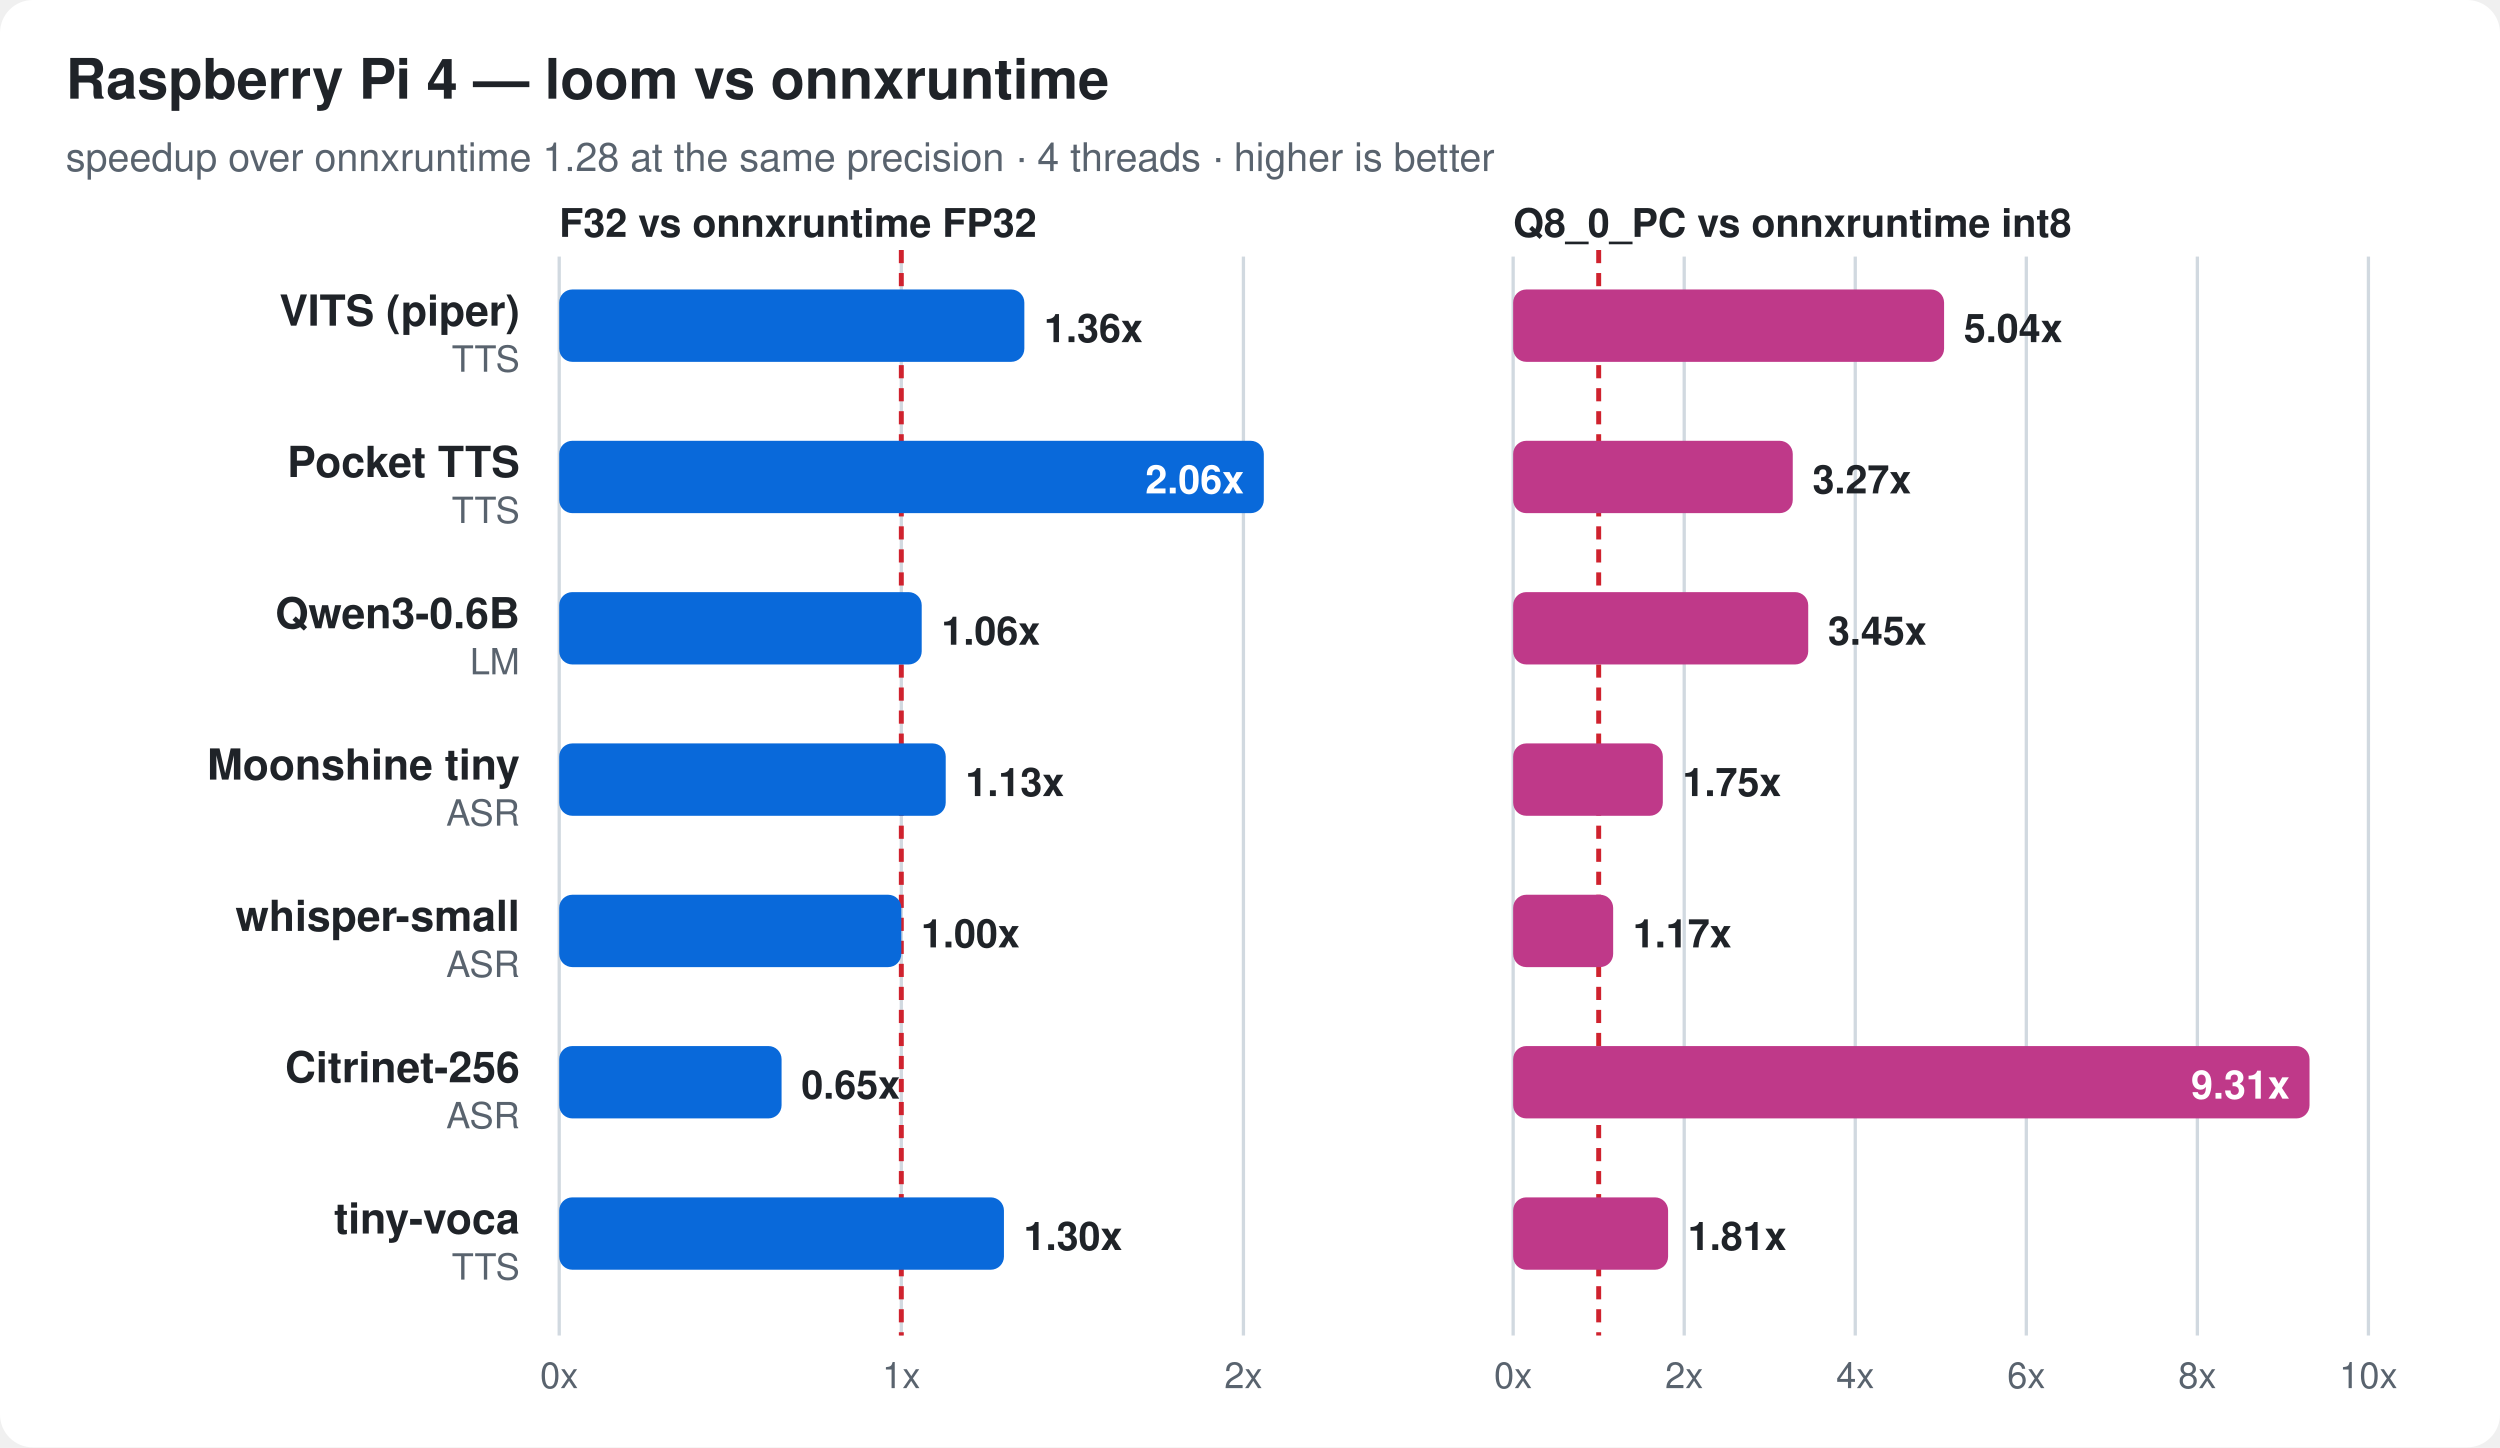
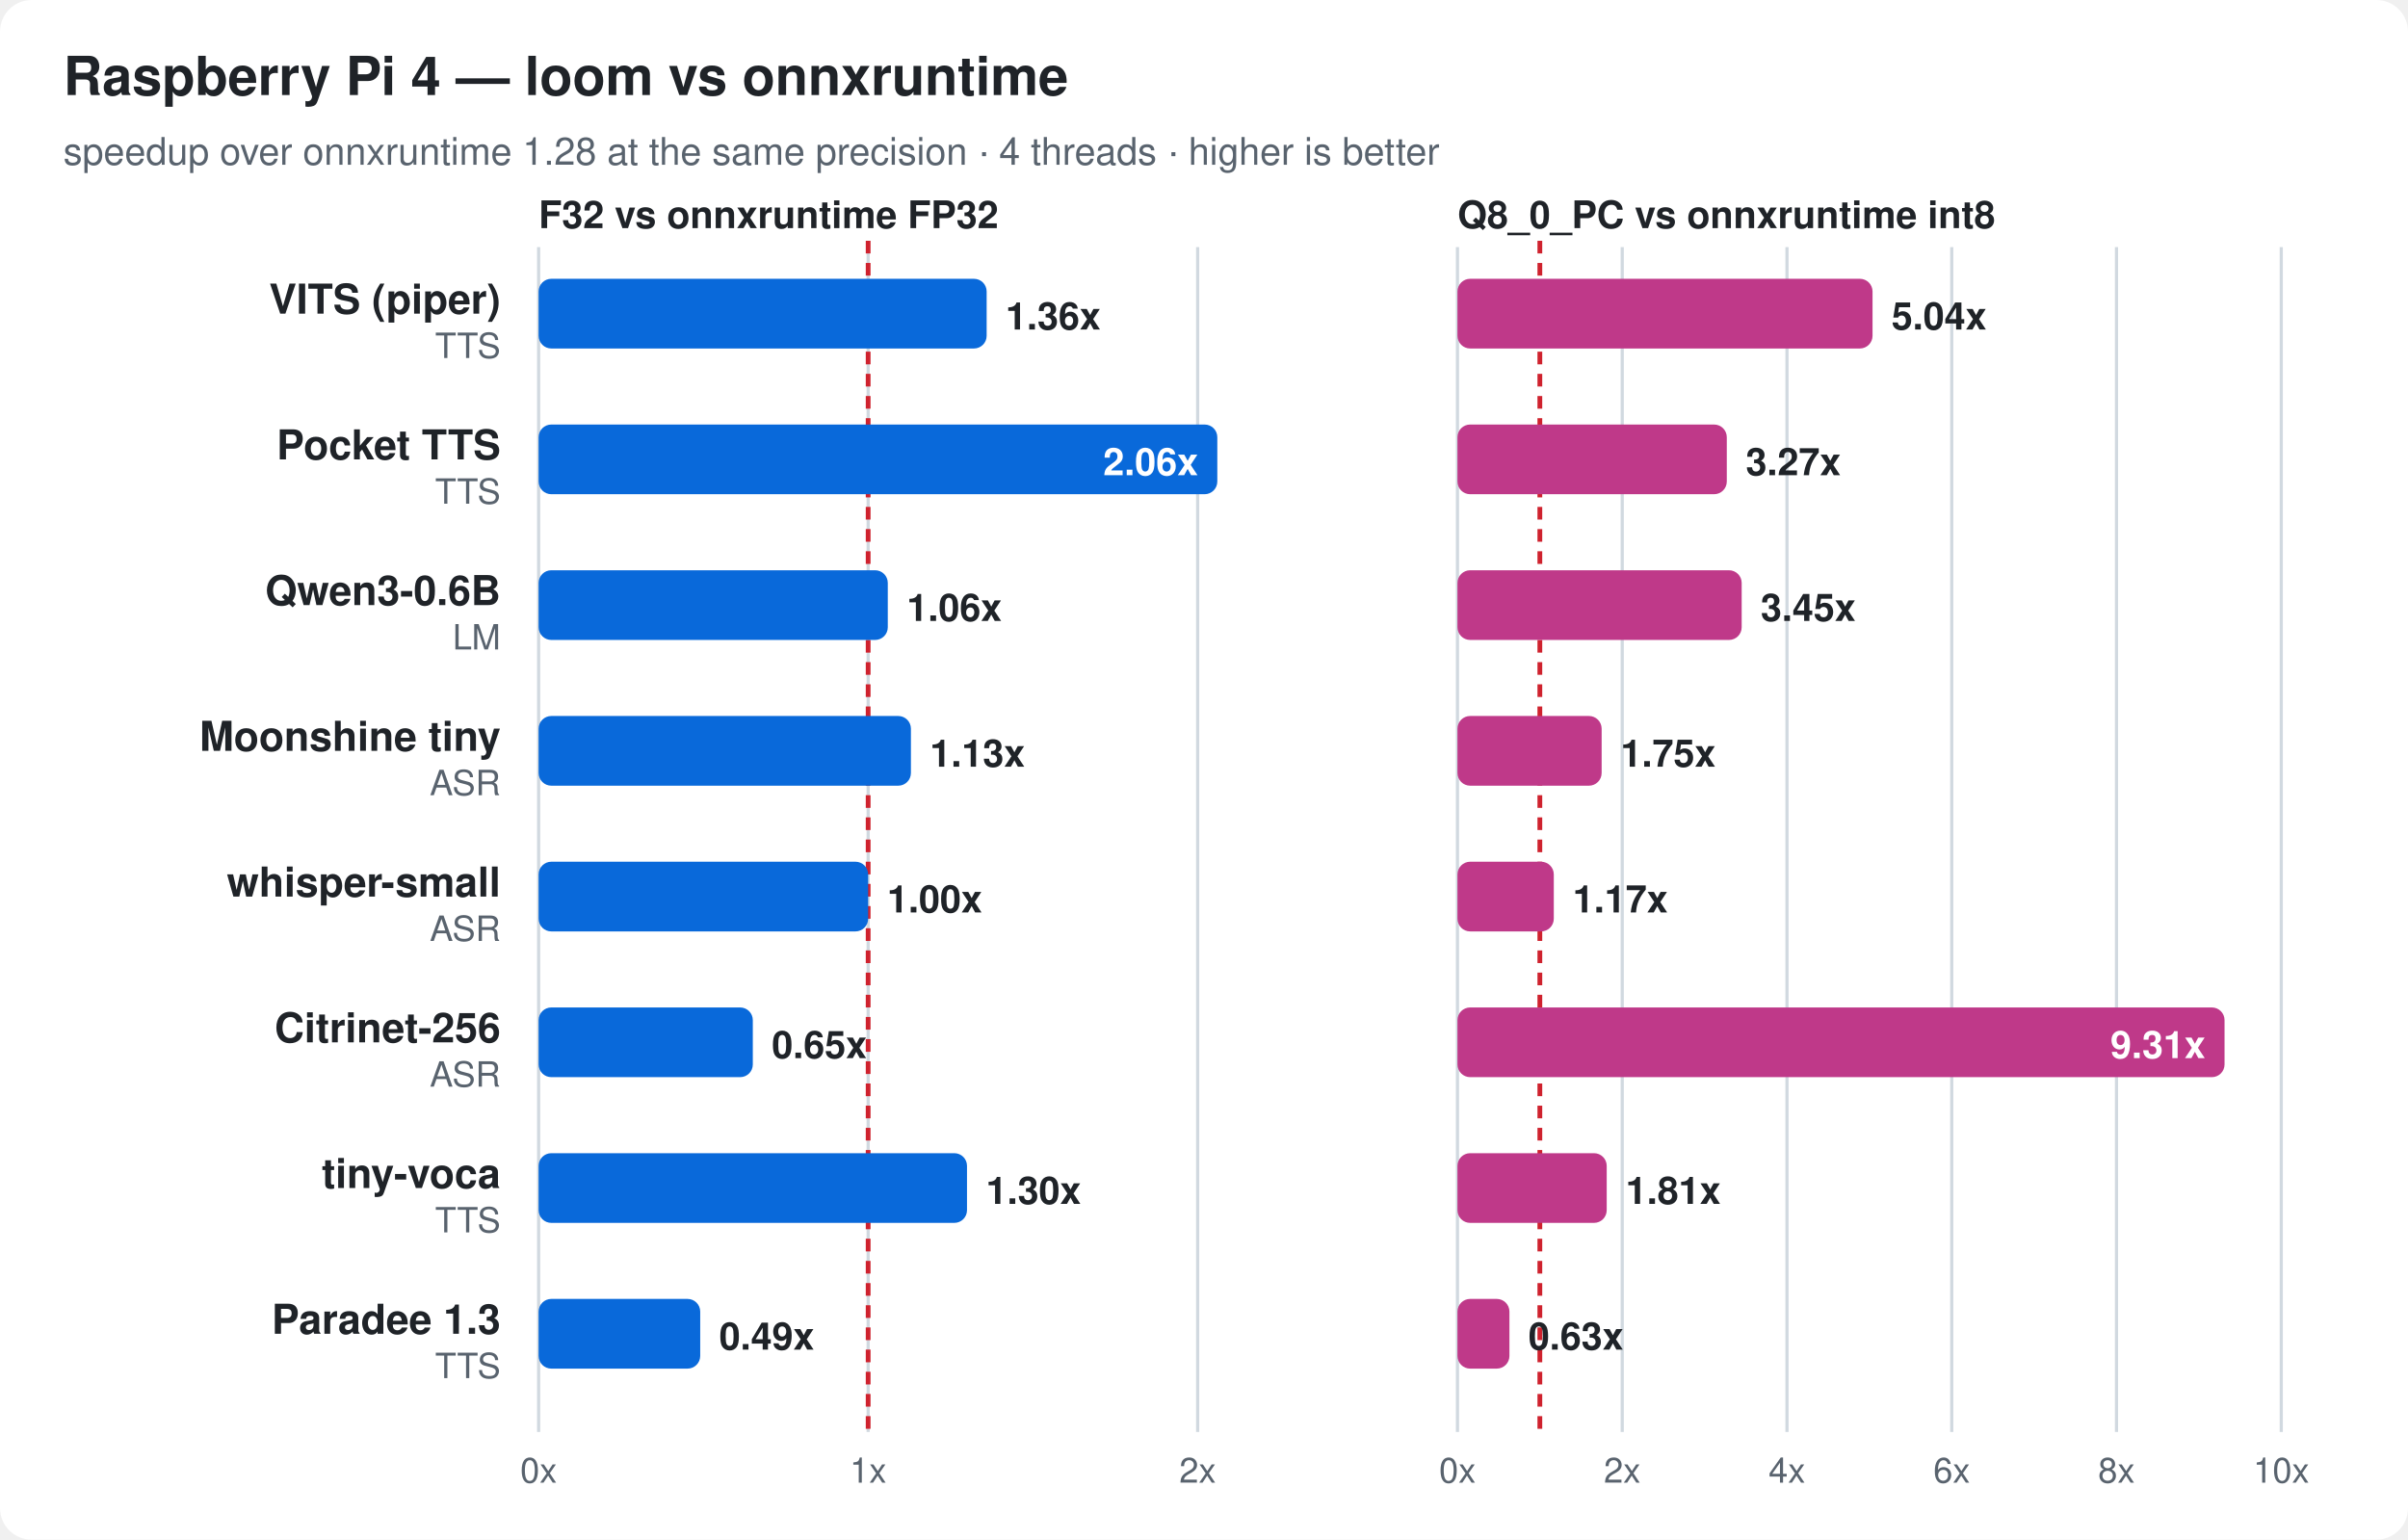
- <svg xmlns="http://www.w3.org/2000/svg" width="760" height="440" viewBox="0 0 760 440">
-   <rect width="760" height="440" rx="10" fill="#ffffff" />
+ <svg xmlns="http://www.w3.org/2000/svg" width="760" height="486" viewBox="0 0 760 486">
+   <rect width="760" height="486" rx="10" fill="#ffffff" />
  <text x="20.0" y="30.0" fill="#1f2328" font-size="17" text-anchor="start" font-weight="600" font-family="-apple-system,BlinkMacSystemFont,'Segoe UI',Helvetica,Arial,sans-serif">Raspberry Pi 4 — loom vs onnxruntime</text>
  <text x="20.0" y="52.0" fill="#59636e" font-size="12" text-anchor="start" font-weight="normal" font-family="-apple-system,BlinkMacSystemFont,'Segoe UI',Helvetica,Arial,sans-serif">speedup over onnxruntime 1.28 at the same precision · 4 threads · higher is better</text>
  <text x="170.0" y="72.0" fill="#1f2328" font-size="12" text-anchor="start" font-weight="600" font-family="-apple-system,BlinkMacSystemFont,'Segoe UI',Helvetica,Arial,sans-serif">F32 vs onnxruntime FP32</text>
-   <line x1="170.0" y1="78" x2="170.0" y2="406" stroke="#d1d9e0" stroke-width="1" />
-   <text x="170.0" y="422.0" fill="#59636e" font-size="11" text-anchor="middle" font-weight="normal" font-family="-apple-system,BlinkMacSystemFont,'Segoe UI',Helvetica,Arial,sans-serif">0x</text>
-   <line x1="274.0" y1="78" x2="274.0" y2="406" stroke="#d1d9e0" stroke-width="1" />
-   <text x="274.0" y="422.0" fill="#59636e" font-size="11" text-anchor="middle" font-weight="normal" font-family="-apple-system,BlinkMacSystemFont,'Segoe UI',Helvetica,Arial,sans-serif">1x</text>
-   <line x1="378.0" y1="78" x2="378.0" y2="406" stroke="#d1d9e0" stroke-width="1" />
-   <text x="378.0" y="422.0" fill="#59636e" font-size="11" text-anchor="middle" font-weight="normal" font-family="-apple-system,BlinkMacSystemFont,'Segoe UI',Helvetica,Arial,sans-serif">2x</text>
-   <line x1="274.0" y1="76" x2="274.0" y2="406" stroke="#cf222e" stroke-width="1.5" stroke-dasharray="4 3" />
+   <line x1="170.0" y1="78" x2="170.0" y2="452" stroke="#d1d9e0" stroke-width="1" />
+   <text x="170.0" y="468.0" fill="#59636e" font-size="11" text-anchor="middle" font-weight="normal" font-family="-apple-system,BlinkMacSystemFont,'Segoe UI',Helvetica,Arial,sans-serif">0x</text>
+   <line x1="274.0" y1="78" x2="274.0" y2="452" stroke="#d1d9e0" stroke-width="1" />
+   <text x="274.0" y="468.0" fill="#59636e" font-size="11" text-anchor="middle" font-weight="normal" font-family="-apple-system,BlinkMacSystemFont,'Segoe UI',Helvetica,Arial,sans-serif">1x</text>
+   <line x1="378.0" y1="78" x2="378.0" y2="452" stroke="#d1d9e0" stroke-width="1" />
+   <text x="378.0" y="468.0" fill="#59636e" font-size="11" text-anchor="middle" font-weight="normal" font-family="-apple-system,BlinkMacSystemFont,'Segoe UI',Helvetica,Arial,sans-serif">2x</text>
+   <line x1="274.0" y1="76" x2="274.0" y2="452" stroke="#cf222e" stroke-width="1.5" stroke-dasharray="4 3" />
  <rect x="170.0" y="88.0" width="141.4" height="22" rx="4" fill="#0969da" />
  <text x="317.4" y="104.0" fill="#1f2328" font-size="12" text-anchor="start" font-weight="600" font-family="-apple-system,BlinkMacSystemFont,'Segoe UI',Helvetica,Arial,sans-serif">1.36x</text>
  <rect x="170.0" y="134.0" width="214.2" height="22" rx="4" fill="#0969da" />
  <text x="378.2" y="150.0" fill="#ffffff" font-size="12" text-anchor="end" font-weight="600" font-family="-apple-system,BlinkMacSystemFont,'Segoe UI',Helvetica,Arial,sans-serif">2.06x</text>
  <rect x="170.0" y="180.0" width="110.2" height="22" rx="4" fill="#0969da" />
  <text x="286.2" y="196.0" fill="#1f2328" font-size="12" text-anchor="start" font-weight="600" font-family="-apple-system,BlinkMacSystemFont,'Segoe UI',Helvetica,Arial,sans-serif">1.06x</text>
  <rect x="170.0" y="226.0" width="117.5" height="22" rx="4" fill="#0969da" />
  <text x="293.5" y="242.0" fill="#1f2328" font-size="12" text-anchor="start" font-weight="600" font-family="-apple-system,BlinkMacSystemFont,'Segoe UI',Helvetica,Arial,sans-serif">1.13x</text>
  <rect x="170.0" y="272.0" width="104.0" height="22" rx="4" fill="#0969da" />
  <text x="280.0" y="288.0" fill="#1f2328" font-size="12" text-anchor="start" font-weight="600" font-family="-apple-system,BlinkMacSystemFont,'Segoe UI',Helvetica,Arial,sans-serif">1.00x</text>
  <rect x="170.0" y="318.0" width="67.6" height="22" rx="4" fill="#0969da" />
  <text x="243.6" y="334.0" fill="#1f2328" font-size="12" text-anchor="start" font-weight="600" font-family="-apple-system,BlinkMacSystemFont,'Segoe UI',Helvetica,Arial,sans-serif">0.65x</text>
  <rect x="170.0" y="364.0" width="135.2" height="22" rx="4" fill="#0969da" />
  <text x="311.2" y="380.0" fill="#1f2328" font-size="12" text-anchor="start" font-weight="600" font-family="-apple-system,BlinkMacSystemFont,'Segoe UI',Helvetica,Arial,sans-serif">1.30x</text>
+   <rect x="170.0" y="410.0" width="51.0" height="22" rx="4" fill="#0969da" />
+   <text x="227.0" y="426.0" fill="#1f2328" font-size="12" text-anchor="start" font-weight="600" font-family="-apple-system,BlinkMacSystemFont,'Segoe UI',Helvetica,Arial,sans-serif">0.49x</text>
  <text x="460.0" y="72.0" fill="#1f2328" font-size="12" text-anchor="start" font-weight="600" font-family="-apple-system,BlinkMacSystemFont,'Segoe UI',Helvetica,Arial,sans-serif">Q8_0_PC vs onnxruntime int8</text>
-   <line x1="460.0" y1="78" x2="460.0" y2="406" stroke="#d1d9e0" stroke-width="1" />
-   <text x="460.0" y="422.0" fill="#59636e" font-size="11" text-anchor="middle" font-weight="normal" font-family="-apple-system,BlinkMacSystemFont,'Segoe UI',Helvetica,Arial,sans-serif">0x</text>
-   <line x1="512.0" y1="78" x2="512.0" y2="406" stroke="#d1d9e0" stroke-width="1" />
-   <text x="512.0" y="422.0" fill="#59636e" font-size="11" text-anchor="middle" font-weight="normal" font-family="-apple-system,BlinkMacSystemFont,'Segoe UI',Helvetica,Arial,sans-serif">2x</text>
-   <line x1="564.0" y1="78" x2="564.0" y2="406" stroke="#d1d9e0" stroke-width="1" />
-   <text x="564.0" y="422.0" fill="#59636e" font-size="11" text-anchor="middle" font-weight="normal" font-family="-apple-system,BlinkMacSystemFont,'Segoe UI',Helvetica,Arial,sans-serif">4x</text>
-   <line x1="616.0" y1="78" x2="616.0" y2="406" stroke="#d1d9e0" stroke-width="1" />
-   <text x="616.0" y="422.0" fill="#59636e" font-size="11" text-anchor="middle" font-weight="normal" font-family="-apple-system,BlinkMacSystemFont,'Segoe UI',Helvetica,Arial,sans-serif">6x</text>
-   <line x1="668.0" y1="78" x2="668.0" y2="406" stroke="#d1d9e0" stroke-width="1" />
-   <text x="668.0" y="422.0" fill="#59636e" font-size="11" text-anchor="middle" font-weight="normal" font-family="-apple-system,BlinkMacSystemFont,'Segoe UI',Helvetica,Arial,sans-serif">8x</text>
-   <line x1="720.0" y1="78" x2="720.0" y2="406" stroke="#d1d9e0" stroke-width="1" />
-   <text x="720.0" y="422.0" fill="#59636e" font-size="11" text-anchor="middle" font-weight="normal" font-family="-apple-system,BlinkMacSystemFont,'Segoe UI',Helvetica,Arial,sans-serif">10x</text>
-   <line x1="486.0" y1="76" x2="486.0" y2="406" stroke="#cf222e" stroke-width="1.5" stroke-dasharray="4 3" />
+   <line x1="460.0" y1="78" x2="460.0" y2="452" stroke="#d1d9e0" stroke-width="1" />
+   <text x="460.0" y="468.0" fill="#59636e" font-size="11" text-anchor="middle" font-weight="normal" font-family="-apple-system,BlinkMacSystemFont,'Segoe UI',Helvetica,Arial,sans-serif">0x</text>
+   <line x1="512.0" y1="78" x2="512.0" y2="452" stroke="#d1d9e0" stroke-width="1" />
+   <text x="512.0" y="468.0" fill="#59636e" font-size="11" text-anchor="middle" font-weight="normal" font-family="-apple-system,BlinkMacSystemFont,'Segoe UI',Helvetica,Arial,sans-serif">2x</text>
+   <line x1="564.0" y1="78" x2="564.0" y2="452" stroke="#d1d9e0" stroke-width="1" />
+   <text x="564.0" y="468.0" fill="#59636e" font-size="11" text-anchor="middle" font-weight="normal" font-family="-apple-system,BlinkMacSystemFont,'Segoe UI',Helvetica,Arial,sans-serif">4x</text>
+   <line x1="616.0" y1="78" x2="616.0" y2="452" stroke="#d1d9e0" stroke-width="1" />
+   <text x="616.0" y="468.0" fill="#59636e" font-size="11" text-anchor="middle" font-weight="normal" font-family="-apple-system,BlinkMacSystemFont,'Segoe UI',Helvetica,Arial,sans-serif">6x</text>
+   <line x1="668.0" y1="78" x2="668.0" y2="452" stroke="#d1d9e0" stroke-width="1" />
+   <text x="668.0" y="468.0" fill="#59636e" font-size="11" text-anchor="middle" font-weight="normal" font-family="-apple-system,BlinkMacSystemFont,'Segoe UI',Helvetica,Arial,sans-serif">8x</text>
+   <line x1="720.0" y1="78" x2="720.0" y2="452" stroke="#d1d9e0" stroke-width="1" />
+   <text x="720.0" y="468.0" fill="#59636e" font-size="11" text-anchor="middle" font-weight="normal" font-family="-apple-system,BlinkMacSystemFont,'Segoe UI',Helvetica,Arial,sans-serif">10x</text>
+   <line x1="486.0" y1="76" x2="486.0" y2="452" stroke="#cf222e" stroke-width="1.5" stroke-dasharray="4 3" />
  <rect x="460.0" y="88.0" width="131.0" height="22" rx="4" fill="#bf3989" />
  <text x="597.0" y="104.0" fill="#1f2328" font-size="12" text-anchor="start" font-weight="600" font-family="-apple-system,BlinkMacSystemFont,'Segoe UI',Helvetica,Arial,sans-serif">5.04x</text>
  <rect x="460.0" y="134.0" width="85.0" height="22" rx="4" fill="#bf3989" />
  <text x="551.0" y="150.0" fill="#1f2328" font-size="12" text-anchor="start" font-weight="600" font-family="-apple-system,BlinkMacSystemFont,'Segoe UI',Helvetica,Arial,sans-serif">3.27x</text>
  <rect x="460.0" y="180.0" width="89.7" height="22" rx="4" fill="#bf3989" />
  <text x="555.7" y="196.0" fill="#1f2328" font-size="12" text-anchor="start" font-weight="600" font-family="-apple-system,BlinkMacSystemFont,'Segoe UI',Helvetica,Arial,sans-serif">3.45x</text>
  <rect x="460.0" y="226.0" width="45.5" height="22" rx="4" fill="#bf3989" />
  <text x="511.5" y="242.0" fill="#1f2328" font-size="12" text-anchor="start" font-weight="600" font-family="-apple-system,BlinkMacSystemFont,'Segoe UI',Helvetica,Arial,sans-serif">1.75x</text>
  <rect x="460.0" y="272.0" width="30.4" height="22" rx="4" fill="#bf3989" />
  <text x="496.4" y="288.0" fill="#1f2328" font-size="12" text-anchor="start" font-weight="600" font-family="-apple-system,BlinkMacSystemFont,'Segoe UI',Helvetica,Arial,sans-serif">1.17x</text>
  <rect x="460.0" y="318.0" width="242.1" height="22" rx="4" fill="#bf3989" />
  <text x="696.1" y="334.0" fill="#ffffff" font-size="12" text-anchor="end" font-weight="600" font-family="-apple-system,BlinkMacSystemFont,'Segoe UI',Helvetica,Arial,sans-serif">9.31x</text>
  <rect x="460.0" y="364.0" width="47.1" height="22" rx="4" fill="#bf3989" />
  <text x="513.1" y="380.0" fill="#1f2328" font-size="12" text-anchor="start" font-weight="600" font-family="-apple-system,BlinkMacSystemFont,'Segoe UI',Helvetica,Arial,sans-serif">1.81x</text>
+   <rect x="460.0" y="410.0" width="16.4" height="22" rx="4" fill="#bf3989" />
+   <text x="482.4" y="426.0" fill="#1f2328" font-size="12" text-anchor="start" font-weight="600" font-family="-apple-system,BlinkMacSystemFont,'Segoe UI',Helvetica,Arial,sans-serif">0.63x</text>
  <text x="158.0" y="99.0" fill="#1f2328" font-size="13" text-anchor="end" font-weight="600" font-family="-apple-system,BlinkMacSystemFont,'Segoe UI',Helvetica,Arial,sans-serif">VITS (piper)</text>
  <text x="158.0" y="113.0" fill="#59636e" font-size="11" text-anchor="end" font-weight="normal" font-family="-apple-system,BlinkMacSystemFont,'Segoe UI',Helvetica,Arial,sans-serif">TTS</text>
  <text x="158.0" y="145.0" fill="#1f2328" font-size="13" text-anchor="end" font-weight="600" font-family="-apple-system,BlinkMacSystemFont,'Segoe UI',Helvetica,Arial,sans-serif">Pocket TTS</text>
  <text x="158.0" y="159.0" fill="#59636e" font-size="11" text-anchor="end" font-weight="normal" font-family="-apple-system,BlinkMacSystemFont,'Segoe UI',Helvetica,Arial,sans-serif">TTS</text>
  <text x="158.0" y="191.0" fill="#1f2328" font-size="13" text-anchor="end" font-weight="600" font-family="-apple-system,BlinkMacSystemFont,'Segoe UI',Helvetica,Arial,sans-serif">Qwen3-0.6B</text>
  <text x="158.0" y="205.0" fill="#59636e" font-size="11" text-anchor="end" font-weight="normal" font-family="-apple-system,BlinkMacSystemFont,'Segoe UI',Helvetica,Arial,sans-serif">LM</text>
  <text x="158.0" y="237.0" fill="#1f2328" font-size="13" text-anchor="end" font-weight="600" font-family="-apple-system,BlinkMacSystemFont,'Segoe UI',Helvetica,Arial,sans-serif">Moonshine tiny</text>
  <text x="158.0" y="251.0" fill="#59636e" font-size="11" text-anchor="end" font-weight="normal" font-family="-apple-system,BlinkMacSystemFont,'Segoe UI',Helvetica,Arial,sans-serif">ASR</text>
  <text x="158.0" y="283.0" fill="#1f2328" font-size="13" text-anchor="end" font-weight="600" font-family="-apple-system,BlinkMacSystemFont,'Segoe UI',Helvetica,Arial,sans-serif">whisper-small</text>
  <text x="158.0" y="297.0" fill="#59636e" font-size="11" text-anchor="end" font-weight="normal" font-family="-apple-system,BlinkMacSystemFont,'Segoe UI',Helvetica,Arial,sans-serif">ASR</text>
  <text x="158.0" y="329.0" fill="#1f2328" font-size="13" text-anchor="end" font-weight="600" font-family="-apple-system,BlinkMacSystemFont,'Segoe UI',Helvetica,Arial,sans-serif">Citrinet-256</text>
  <text x="158.0" y="343.0" fill="#59636e" font-size="11" text-anchor="end" font-weight="normal" font-family="-apple-system,BlinkMacSystemFont,'Segoe UI',Helvetica,Arial,sans-serif">ASR</text>
  <text x="158.0" y="375.0" fill="#1f2328" font-size="13" text-anchor="end" font-weight="600" font-family="-apple-system,BlinkMacSystemFont,'Segoe UI',Helvetica,Arial,sans-serif">tiny-voca</text>
  <text x="158.0" y="389.0" fill="#59636e" font-size="11" text-anchor="end" font-weight="normal" font-family="-apple-system,BlinkMacSystemFont,'Segoe UI',Helvetica,Arial,sans-serif">TTS</text>
+   <text x="158.0" y="421.0" fill="#1f2328" font-size="13" text-anchor="end" font-weight="600" font-family="-apple-system,BlinkMacSystemFont,'Segoe UI',Helvetica,Arial,sans-serif">Paradee 1.3</text>
+   <text x="158.0" y="435.0" fill="#59636e" font-size="11" text-anchor="end" font-weight="normal" font-family="-apple-system,BlinkMacSystemFont,'Segoe UI',Helvetica,Arial,sans-serif">TTS</text>
</svg>
